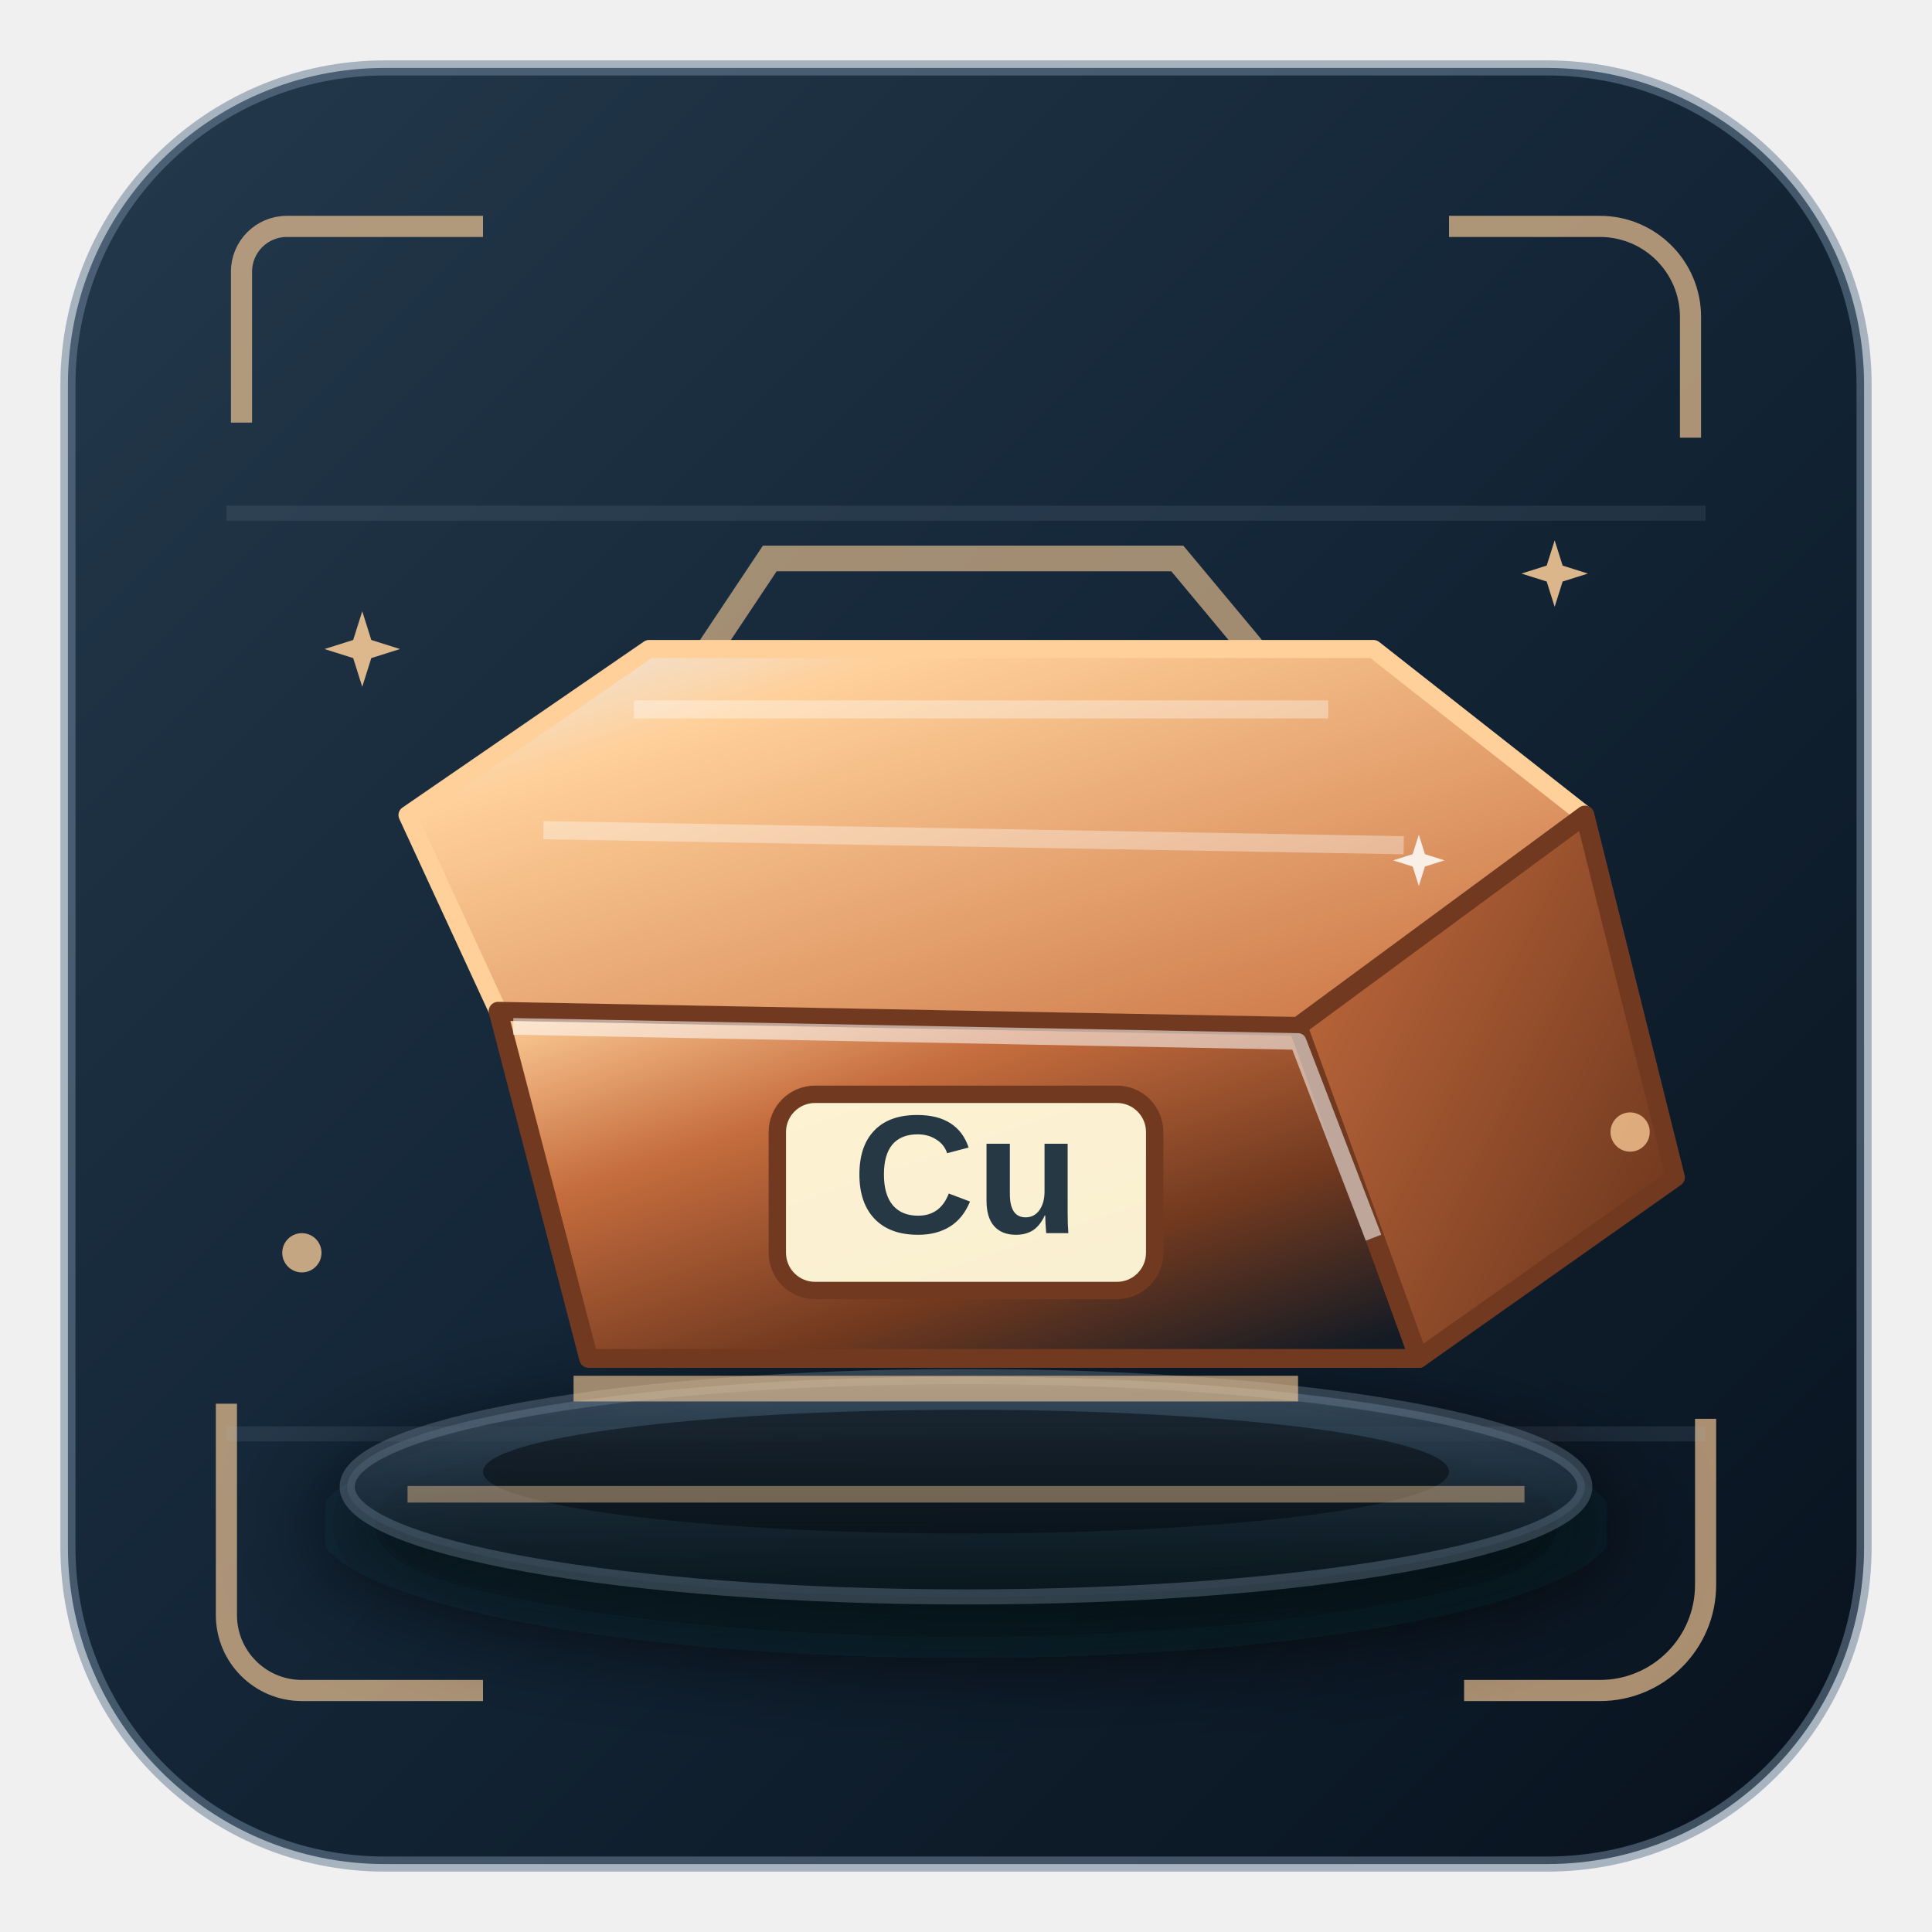
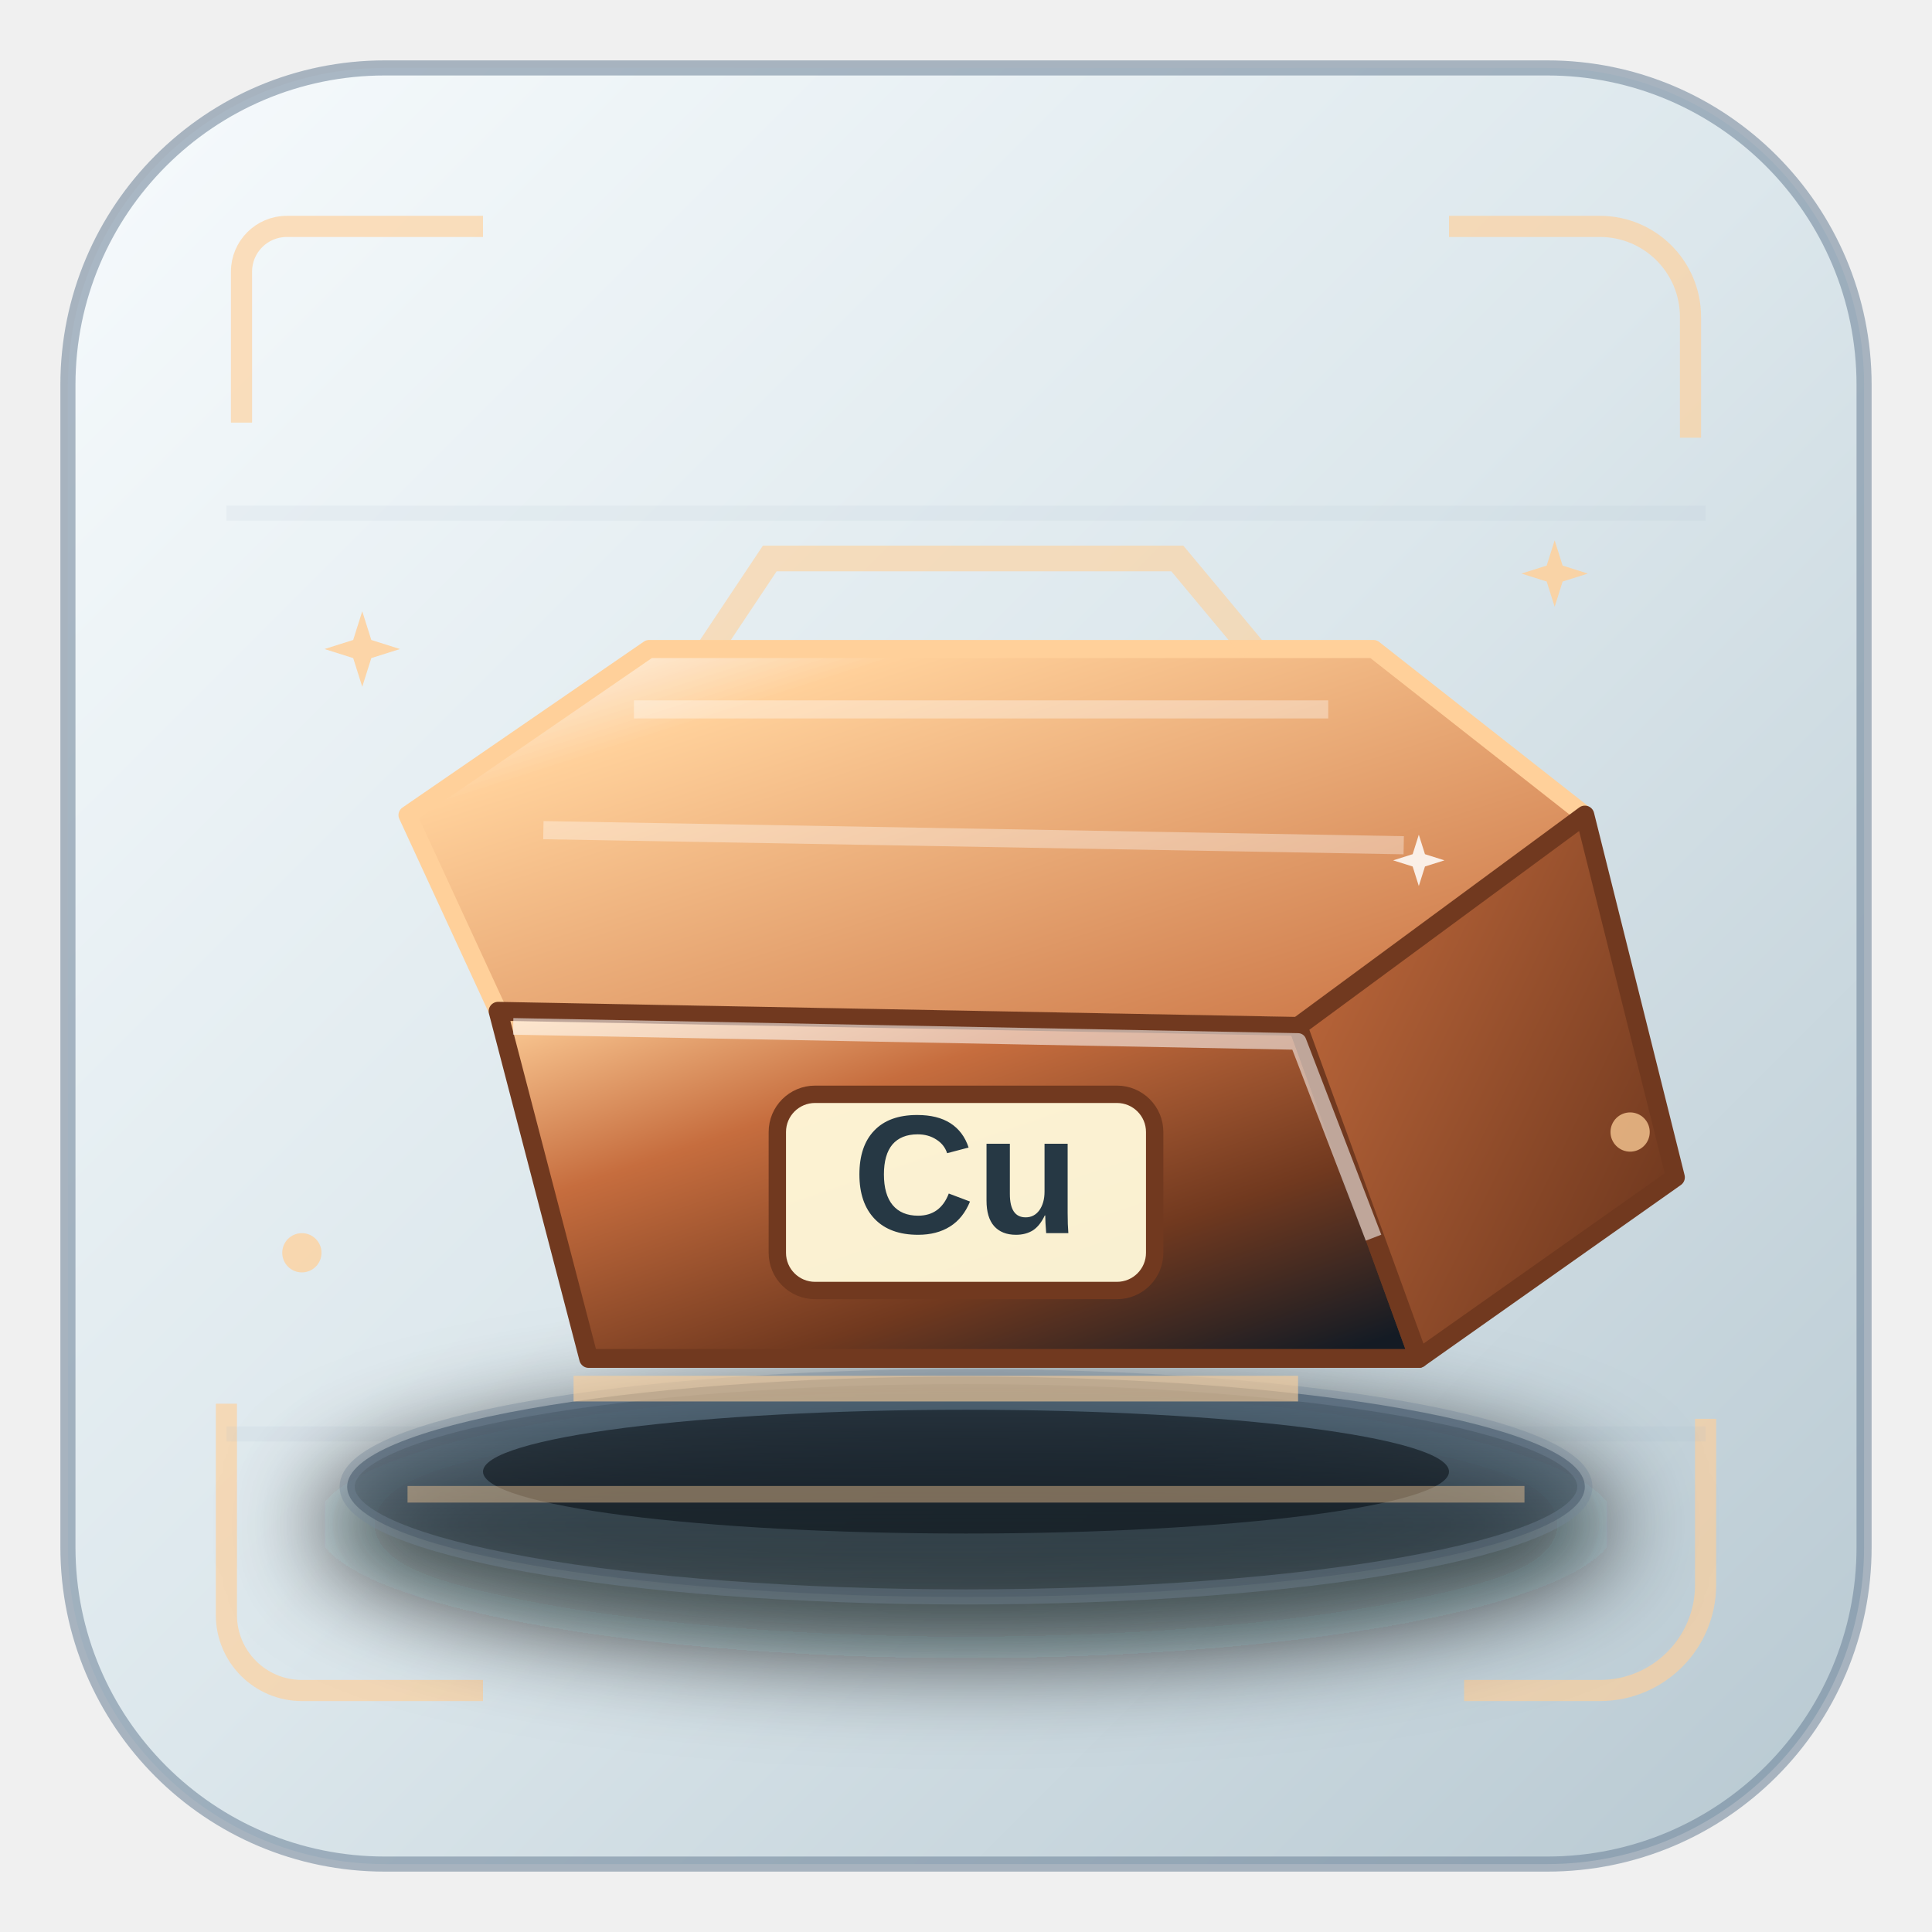
<svg xmlns="http://www.w3.org/2000/svg" width="128" height="128" viewBox="0 0 128 128" role="img" aria-labelledby="omega-copper-title omega-copper-desc" data-omega-icon-kind="resource" data-omega-icon-id="copper">
  <defs>
    <linearGradient id="omega-copper-bg" x1="0" y1="0" x2="1" y2="1">
-       <stop offset="0" stop-color="#24394c" />
-       <stop offset=".5" stop-color="#132536" />
-       <stop offset="1" stop-color="#08121d" />
+       <stop offset="0" stop-color="#f7fbfd" />
+       <stop offset=".5" stop-color="#dce7ec" />
+       <stop offset="1" stop-color="#b7c8d1" />
    </linearGradient>
    <linearGradient id="omega-copper-metal" x1="0" y1="0" x2=".9" y2="1">
      <stop offset="0" stop-color="#ffd09a" />
      <stop offset=".32" stop-color="#c66d3e" />
      <stop offset=".7" stop-color="#71391f" />
      <stop offset="1" stop-color="#141b24" />
    </linearGradient>
    <linearGradient id="omega-copper-top" x1="0" y1="0" x2="1" y2="1">
      <stop offset="0" stop-color="#ffffff" stop-opacity=".9" />
      <stop offset=".22" stop-color="#ffd09a" />
      <stop offset="1" stop-color="#c66d3e" />
    </linearGradient>
    <linearGradient id="omega-copper-side" x1="0" y1="0" x2="1" y2=".7">
      <stop offset="0" stop-color="#c66d3e" />
      <stop offset="1" stop-color="#71391f" />
    </linearGradient>
    <linearGradient id="omega-copper-floor" x1="0" y1="0" x2="0" y2="1">
      <stop offset="0" stop-color="#41576b" stop-opacity=".85" />
      <stop offset="1" stop-color="#172534" stop-opacity=".25" />
    </linearGradient>
    <filter id="omega-copper-shadow" x="-40%" y="-40%" width="180%" height="200%">
      <feGaussianBlur stdDeviation="3.1" />
    </filter>
  </defs>
  <rect x="4.5" y="4.5" width="119" height="119" rx="21" fill="url(#omega-copper-bg)" stroke="#6b8297" stroke-opacity=".55" stroke-width="1" />
  <path d="M16 28V18a3 3 0 0 1 3-3h13M96 15h10a6 6 0 0 1 6 6v8M15 93v14a5 5 0 0 0 5 5h12M97 112h9a7 7 0 0 0 7-7V94" fill="none" stroke="#ffd09a" stroke-opacity=".65" stroke-width="1.4" />
  <path d="M15 34H113M15 95H113" stroke="#a5bac8" stroke-opacity=".11" />
  <ellipse cx="64" cy="101" rx="43" ry="8.8" fill="#02070d" opacity=".7" filter="url(#omega-copper-shadow)" />
  <ellipse cx="64" cy="98.5" rx="41" ry="7.3" fill="url(#omega-copper-floor)" stroke="#75889a" stroke-opacity=".38" />
  <ellipse cx="64" cy="97.5" rx="32" ry="4.1" fill="#030a10" opacity=".52" />
  <g stroke-linejoin="round">
    <path d="M27 54 43 43 91 43 105 54 86 68 33 67Z" fill="url(#omega-copper-top)" stroke="#ffd09a" stroke-width="1.2" />
    <path d="M33 67 86 68 94 90 39 90Z" fill="url(#omega-copper-metal)" stroke="#71391f" stroke-width="1.25" />
    <path d="M86 68 105 54 111 78 94 90Z" fill="url(#omega-copper-side)" stroke="#71391f" stroke-width="1.25" />
    <path d="M34 68 86 69 91 82" stroke="#ffffff" stroke-opacity=".55" stroke-width="1.1" fill="none" />
    <path d="M42 47 88 47M36 55 93 56" stroke="#ffffff" stroke-opacity=".35" stroke-width="1.2" />
    <rect x="51.5" y="72.5" width="25" height="13" rx="2.5" fill="#fff7d8" fill-opacity=".96" stroke="#71391f" stroke-width="1.15" />
    <text x="64" y="81.7" font-size="11.2" font-weight="900" letter-spacing="0.1" text-anchor="middle" font-family="Arial,Helvetica,sans-serif" fill="#263844">Cu</text>
  </g>
  <path d="M47 43 51 37 78 37 83 43M38 92H86" fill="none" stroke="#ffd09a" stroke-opacity=".6" stroke-width="1.7" />
  <path d="M24 40.5L24.6 42.4 26.5 43 24.6 43.6 24 45.5 23.4 43.6 21.5 43 23.4 42.4Z" fill="#ffd09a" opacity=".85" />
  <path d="M103 35.8L103.528 37.472 105.2 38 103.528 38.528 103 40.2 102.472 38.528 100.8 38 102.472 37.472Z" fill="#ffd09a" opacity=".85" />
  <path d="M94 55.3L94.408 56.592 95.7 57 94.408 57.408 94 58.7 93.592 57.408 92.3 57 93.592 56.592Z" fill="#fff" opacity=".85" />
  <path d="M27 99H101" stroke="#ffd09a" stroke-opacity=".42" stroke-width="1.1" />
  <circle cx="20" cy="83" r="1.3" fill="#ffd09a" opacity=".75" />
  <circle cx="108" cy="75" r="1.3" fill="#ffd09a" opacity=".75" />
</svg>
